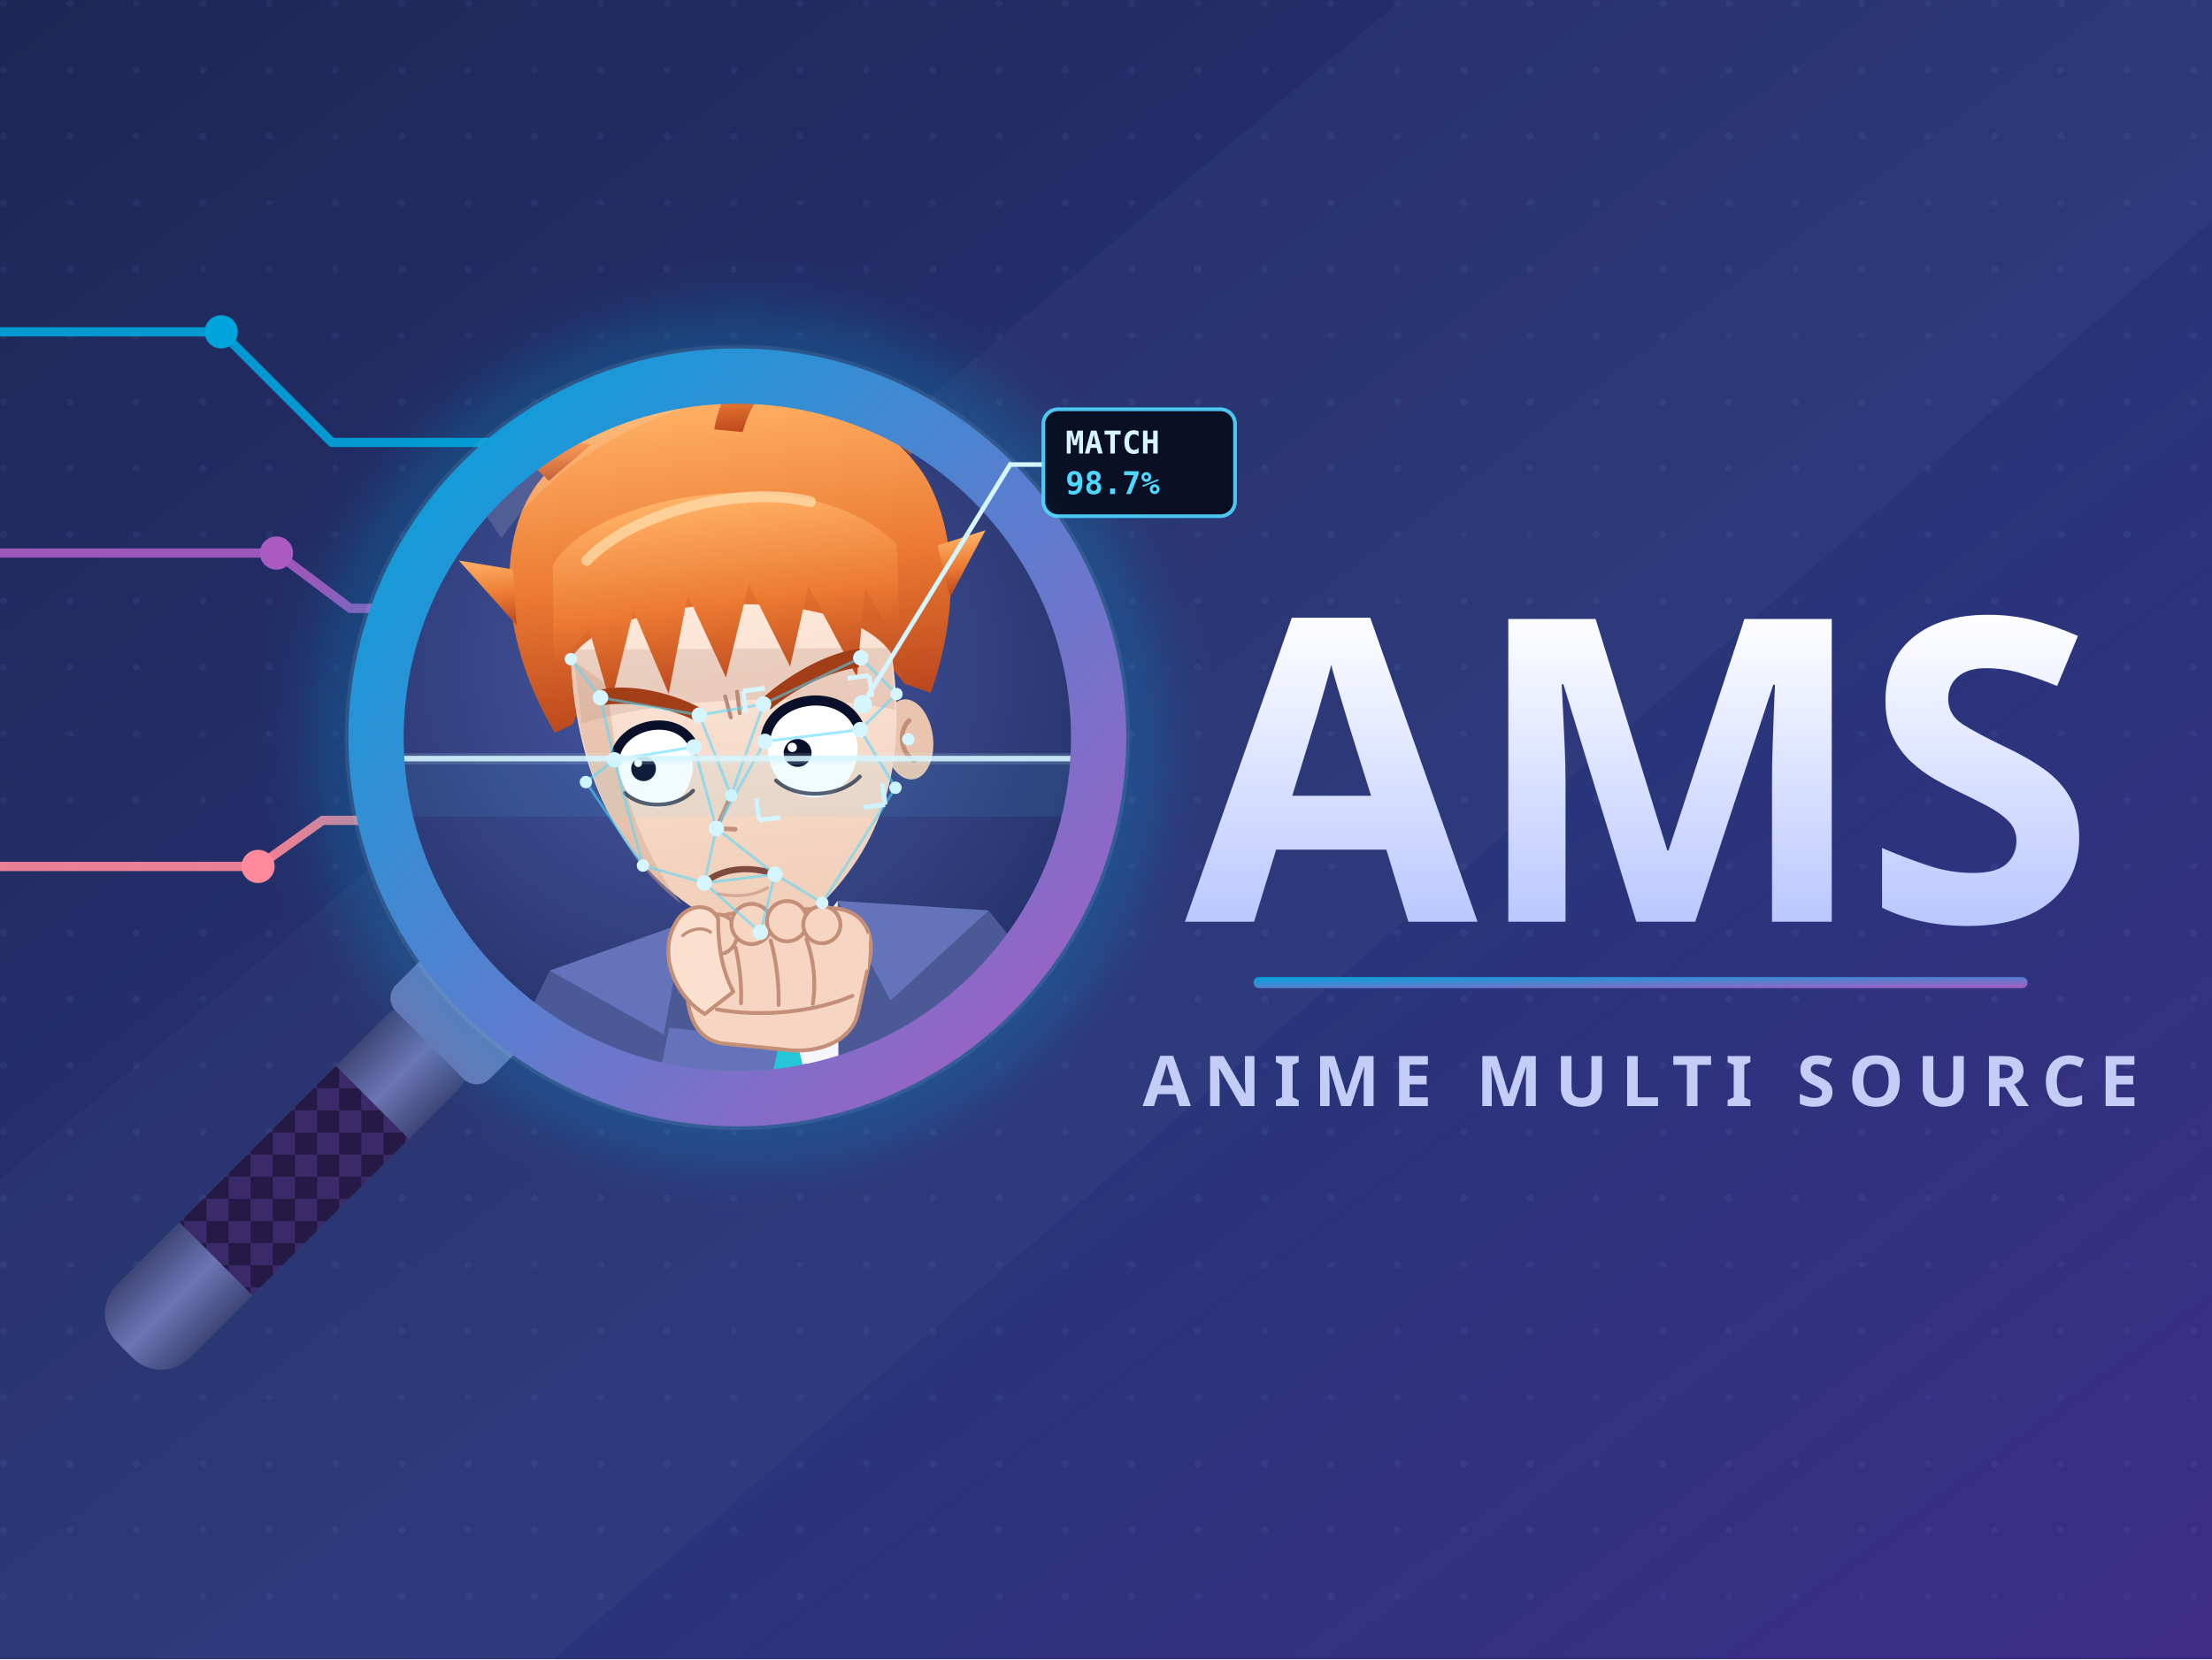
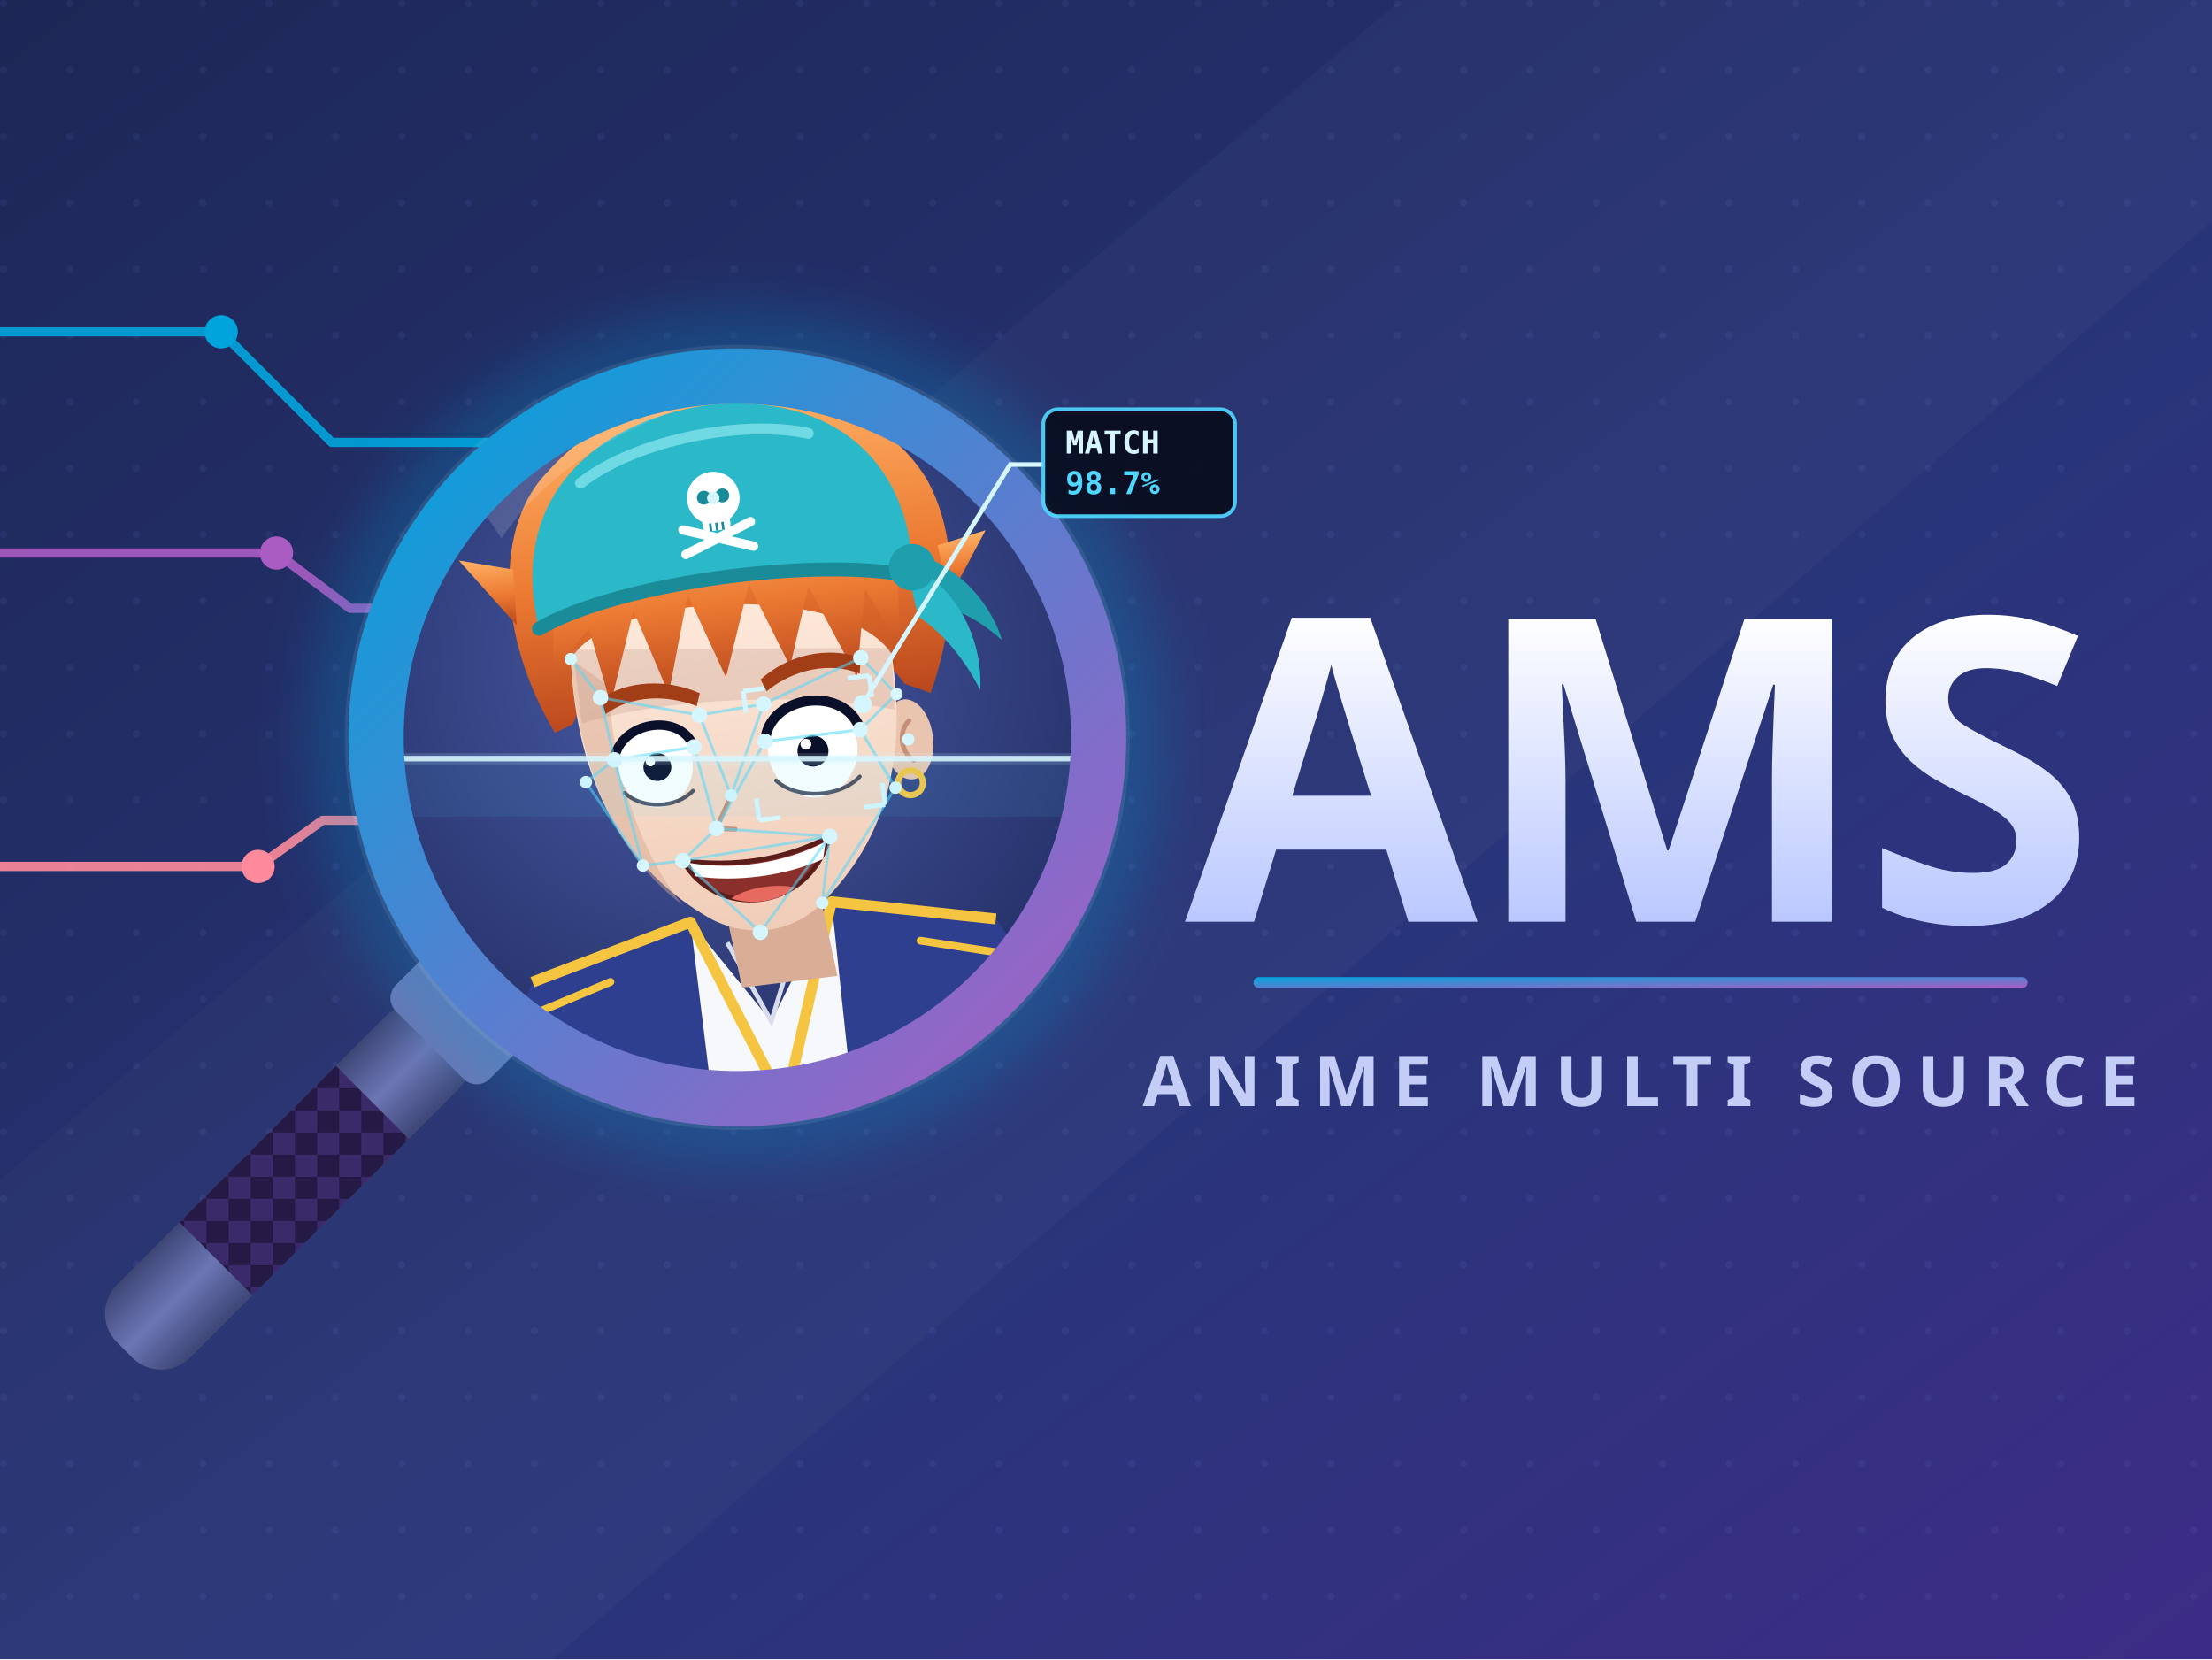
<svg xmlns="http://www.w3.org/2000/svg" viewBox="0 0 1200 900" width="1200" height="900">
  <defs>
    <linearGradient id="bg" x1="0" y1="0" x2="1" y2="1">
      <stop offset="0%" stop-color="#1d2756" />
      <stop offset="60%" stop-color="#29357a" />
      <stop offset="100%" stop-color="#3d2c86" />
    </linearGradient>
    <pattern id="dots" width="36" height="36" patternUnits="userSpaceOnUse">
      <circle cx="2" cy="2" r="2" fill="#8fa3ff" />
    </pattern>
    <pattern id="grid" width="16" height="16" patternUnits="userSpaceOnUse">
      <path d="M 16 0 H 0 V 16" fill="none" stroke="#4fd8ff" stroke-width="1" />
    </pattern>
    <linearGradient id="ring" x1="0" y1="0" x2="1" y2="1">
      <stop offset="0%" stop-color="#00A4DC" />
      <stop offset="100%" stop-color="#AA5CC3" />
    </linearGradient>
    <radialGradient id="glass" cx="45%" cy="40%" r="70%">
      <stop offset="0%" stop-color="#4a5ca8" />
      <stop offset="100%" stop-color="#1f2a5e" />
    </radialGradient>
    <linearGradient id="skin" x1="0" y1="0" x2="0" y2="1">
      <stop offset="0%" stop-color="#fde8da" />
      <stop offset="100%" stop-color="#f0cdb8" />
    </linearGradient>
    <linearGradient id="hair" x1="0" y1="0" x2="0" y2="1">
      <stop offset="0%" stop-color="#ffb366" />
      <stop offset="55%" stop-color="#ec7a33" />
      <stop offset="100%" stop-color="#b9471d" />
    </linearGradient>
    <radialGradient id="iris" cx="50%" cy="25%" r="85%">
      <stop offset="0%" stop-color="#bff4ff" />
      <stop offset="40%" stop-color="#2fb6f0" />
      <stop offset="100%" stop-color="#1d2f8a" />
    </radialGradient>
    <linearGradient id="word" x1="0" y1="0" x2="0" y2="1">
      <stop offset="0%" stop-color="#ffffff" />
      <stop offset="100%" stop-color="#b9c7ff" />
    </linearGradient>
    <linearGradient id="handle" x1="0" y1="0" x2="1" y2="0">
      <stop offset="0%" stop-color="#3e4677" />
      <stop offset="50%" stop-color="#6c76b4" />
      <stop offset="100%" stop-color="#3e4677" />
    </linearGradient>
    <pattern id="houndstooth" width="24" height="24" patternUnits="userSpaceOnUse" patternTransform="rotate(45)">
      <rect width="24" height="24" fill="#3b2a6a" />
      <path d="M0 0 h12 v12 h-12 Z M12 12 h12 v12 h-12 Z" fill="#241a45" />
    </pattern>
    <filter id="glow" x="-50%" y="-50%" width="200%" height="200%">
      <feGaussianBlur stdDeviation="14" />
    </filter>
    <filter id="lineglow" x="-50%" y="-50%" width="200%" height="200%">
      <feGaussianBlur stdDeviation="4" result="b" />
      <feMerge>
        <feMergeNode in="b" />
        <feMergeNode in="SourceGraphic" />
      </feMerge>
    </filter>
    <clipPath id="lens">
      <circle cx="400" cy="400" r="196" />
    </clipPath>
    <clipPath id="rightHalf">
      <rect x="400" y="180" width="220" height="440" />
    </clipPath>
    <clipPath id="lensL">
      <circle cx="356" cy="424" r="40" />
    </clipPath>
    <path id="faceShape" d="M 310 352 C 306 452, 340 530, 400 560 C 460 530, 494 452, 490 352 C 470 318, 330 318, 310 352 Z" />
    <path id="backHair" d="M 268 364 C 246 214, 554 214, 532 364 L 530 446 C 516 424, 506 402, 498 382 L 302 382 C 294 402, 284 424, 270 446 Z" />
    <path id="cowlick" d="M 404 236 C 420 186, 462 172, 478 194 C 452 194, 432 210, 422 240 Z" />
    <path id="bangs" d="M 284 334 C 298 248, 502 248, 516 334 L 508 386 L 482 338 L 470 394 L 442 330 L 422 386 L 404 326 L 380 388 L 360 334 L 338 394 L 318 342 L 298 388 Z" />
    <path id="eyeL" d="M 318 432 C 320 402, 386 394, 394 420 C 392 448, 330 454, 318 432 Z" />
    <path id="eyeR" d="M 482 432 C 480 402, 414 394, 406 420 C 408 448, 470 454, 482 432 Z" />
  </defs>
  <rect width="1200" height="900" fill="url(#bg)" />
  <rect width="1200" height="900" fill="url(#dots)" opacity="0.07" />
  <path d="M 0 900 L 0 640 L 760 0 L 1200 0 L 1200 120 L 300 900 Z" fill="#ffffff" opacity="0.025" />
  <g fill="none" stroke-width="5" stroke-linecap="round" stroke-linejoin="round" opacity="0.9">
    <path d="M 0 180 H 120 L 180 240 H 272" stroke="#00A4DC" />
    <path d="M 0 300 H 150 L 190 330 H 208" stroke="#AA5CC3" />
    <path d="M 0 470 H 140 L 175 445 H 206" stroke="#ff8a9b" />
  </g>
  <g>
    <circle cx="120" cy="180" r="9" fill="#00A4DC" />
    <circle cx="150" cy="300" r="9" fill="#AA5CC3" />
    <circle cx="140" cy="470" r="9" fill="#ff8a9b" />
  </g>
  <g transform="rotate(45 400 400)">
    <rect x="372" y="620" width="56" height="250" rx="22" fill="url(#handle)" />
    <rect x="372" y="680" width="56" height="120" fill="url(#houndstooth)" />
    <rect x="364" y="596" width="72" height="40" rx="10" fill="#6c76b4" />
  </g>
  <circle cx="400" cy="400" r="232" fill="#00A4DC" opacity="0.22" filter="url(#glow)" />
  <circle cx="400" cy="400" r="196" fill="url(#glass)" />
  <g clip-path="url(#lens)">
    <g transform="translate(400 404) scale(0.84) translate(-400 -430) rotate(-7 400 430)">
-       <path d="M 210 640 L 262 560 L 352 540 L 400 650 Z" fill="#4b5a96" />
-       <path d="M 600 640 L 548 556 L 452 538 L 410 650 Z" fill="#4b5a96" />
-       <path d="M 352 540 L 400 590 L 452 538 L 440 640 L 364 640 Z" fill="#f4f6fb" />
-       <path d="M 392 588 L 410 588 L 418 650 L 386 650 Z" fill="#26c6d9" />
-       <path d="M 262 560 L 352 540 L 330 610 Z" fill="#6474bb" />
-       <path d="M 548 556 L 452 538 L 478 606 Z" fill="#6474bb" />
+       <path d="M 196 660 L 250 566 L 356 540 L 400 660 Z" fill="#2f3f8f" />
+       <path d="M 604 660 L 552 562 L 448 538 L 404 660 Z" fill="#2f3f8f" />
+       <path d="M 356 540 L 400 610 L 448 538 L 446 660 L 356 660 Z" fill="#f7f8fc" />
+       <path d="M 378 556 L 400 610 L 424 556" fill="none" stroke="#d9dcea" stroke-width="3" />
+       <path d="M 250 566 L 356 540 L 400 660" fill="none" stroke="#f5c542" stroke-width="7" stroke-linejoin="round" />
+       <path d="M 552 562 L 448 538 L 404 660" fill="none" stroke="#f5c542" stroke-width="7" stroke-linejoin="round" />
+       <path d="M 236 590 L 300 572" stroke="#f5c542" stroke-width="5" stroke-linecap="round" />
+       <path d="M 566 588 L 502 570" stroke="#f5c542" stroke-width="5" stroke-linecap="round" />
      <path d="M 378 520 L 440 520 L 446 586 L 384 586 Z" fill="#d9ad96" />
      <path d="M 284 408 C 254 340, 262 270, 300 240 C 334 210, 380 198, 420 202 C 472 206, 522 230, 542 274 C 558 312, 552 364, 528 412 L 512 404 C 472 332, 340 328, 296 404 Z" fill="url(#hair)" />
      <g fill="url(#hair)">
-         <path d="M 300 246 L 270 210 L 330 226 Z" />
-         <path d="M 354 214 L 346 172 L 392 204 Z" />
-         <path d="M 446 204 L 470 168 L 476 214 Z" />
-         <path d="M 512 232 L 556 214 L 534 258 Z" />
        <path d="M 270 300 L 236 290 L 268 336 Z" />
        <path d="M 544 318 L 576 312 L 548 352 Z" />
      </g>
      <ellipse cx="510" cy="440" rx="16" ry="26" fill="#e9c4ae" />
      <path d="M 512 428 C 504 434, 504 448, 512 454" fill="none" stroke="#c48f78" stroke-width="3" stroke-linecap="round" />
+       <circle cx="508" cy="468" r="8" fill="none" stroke="#f5c542" stroke-width="4" />
      <path id="face3q" d="M 300 362 C 294 442, 318 502, 370 540 C 394 556, 422 554, 442 538 C 488 502, 508 452, 506 384 C 482 334, 330 322, 300 362 Z" fill="url(#skin)" />
      <path d="M 300 362 C 296 436, 316 494, 352 528 C 330 492, 318 440, 322 382 Z" fill="#d6a68e" opacity="0.45" />
      <path d="M 302 356 L 506 380 L 504 420 C 450 402, 360 394, 302 404 Z" fill="#b98a7a" opacity="0.25" />
      <path d="M 288 368 L 296 300 C 330 256, 470 252, 518 314 L 512 380 L 494 340 L 482 396 L 458 334 L 440 384 L 420 328 L 398 386 L 380 330 L 360 392 L 344 336 L 322 394 L 314 344 Z" fill="url(#hair)" />
-       <path d="M 318 300 C 352 272, 424 264, 466 280" fill="none" stroke="#ffe0b0" stroke-width="7" stroke-linecap="round" opacity="0.7" />
-       <path d="M 410 226 C 424 180, 466 168, 482 190 C 456 190, 438 206, 428 230 Z" fill="url(#hair)" />
-       <path d="M 316 384 C 334 382, 360 390, 380 404 L 376 412 C 358 400, 336 394, 318 394 Z" fill="#a13d17" />
-       <path d="M 486 378 C 466 378, 440 388, 420 402 L 424 410 C 442 398, 466 390, 484 390 Z" fill="#a13d17" />
-       <path d="M 396 398 L 398 412 M 404 396 L 404 410" stroke="#b98a7a" stroke-width="2.5" stroke-linecap="round" />
+       <path d="M 520 318 C 548 326, 572 352, 578 384 C 566 370, 552 360, 538 356 Z" fill="#1f9fae" />
+       <path d="M 522 326 C 552 344, 566 380, 560 414 C 552 392, 540 374, 526 362 Z" fill="#2bb8c8" />
+       <path d="M 282 340 C 272 254, 334 212, 406 210 C 478 210, 534 252, 526 336 C 470 316, 338 316, 282 340 Z" fill="#2bb8c8" />
+       <path d="M 282 340 C 338 316, 470 316, 526 336" fill="none" stroke="#1a8b98" stroke-width="9" stroke-linecap="round" />
+       <path d="M 320 250 C 360 226, 430 222, 470 236" fill="none" stroke="#9ff0f7" stroke-width="7" stroke-linecap="round" opacity="0.6" />
+       <circle cx="526" cy="330" r="15" fill="#1f9fae" />
+       <g transform="translate(404 270)">
+         <path d="M -22 18 L 22 34 M 22 18 L -22 34" stroke="#ffffff" stroke-width="6" stroke-linecap="round" />
+         <circle cx="0" cy="0" r="17" fill="#ffffff" />
+         <rect x="-9" y="10" width="18" height="11" rx="3" fill="#ffffff" />
+         <circle cx="-6" cy="-1" r="4.5" fill="#1a8b98" />
+         <circle cx="6" cy="-1" r="4.5" fill="#1a8b98" />
+         <path d="M -4 16 v 5 M 0 16 v 5 M 4 16 v 5" stroke="#1a8b98" stroke-width="1.6" />
+       </g>
+       <path d="M 316 390 C 334 380, 360 382, 380 394 L 377 402 C 358 392, 336 390, 318 400 Z" fill="#a13d17" />
+       <path d="M 486 384 C 466 374, 440 376, 420 390 L 423 398 C 442 386, 466 384, 484 394 Z" fill="#a13d17" />
      <ellipse cx="346" cy="436" rx="24" ry="28" fill="#ffffff" />
      <ellipse cx="448" cy="438" rx="29" ry="32" fill="#ffffff" />
-       <circle cx="338" cy="438" r="8" fill="#0a0f2a" />
-       <circle cx="438" cy="440" r="9" fill="#0a0f2a" />
-       <circle cx="335" cy="434" r="2.5" fill="#ffffff" />
-       <circle cx="435" cy="436" r="3" fill="#ffffff" />
+       <circle cx="347" cy="438" r="9" fill="#0a0f2a" />
+       <circle cx="448" cy="440" r="10" fill="#0a0f2a" />
+       <circle cx="343" cy="434" r="3" fill="#ffffff" />
+       <circle cx="444" cy="435" r="3.5" fill="#ffffff" />
      <path d="M 320 430 C 326 406, 366 404, 372 428" fill="none" stroke="#0a0f2a" stroke-width="6" stroke-linecap="round" />
      <path d="M 418 430 C 424 400, 474 400, 480 430" fill="none" stroke="#0a0f2a" stroke-width="6.5" stroke-linecap="round" />
      <path d="M 324 452 C 334 464, 356 466, 368 456" fill="none" stroke="#0a0f2a" stroke-width="2.5" stroke-linecap="round" opacity="0.7" />
      <path d="M 422 456 C 434 470, 462 472, 476 460" fill="none" stroke="#0a0f2a" stroke-width="2.5" stroke-linecap="round" opacity="0.7" />
      <path d="M 392 462 L 380 482 L 392 484" fill="none" stroke="#c48f78" stroke-width="3" stroke-linecap="round" stroke-linejoin="round" />
-       <path d="M 368 516 C 380 508, 398 508, 414 516" fill="none" stroke="#7e4a40" stroke-width="4" stroke-linecap="round" />
-       <path d="M 376 524 C 388 528, 400 528, 408 524" fill="none" stroke="#c48f78" stroke-width="2" stroke-linecap="round" opacity="0.6" />
-       <path d="M 300 700 L 336 612 L 402 628 L 374 704 Z" fill="#4b5a96" />
-       <path d="M 334 606 L 404 622 L 396 646 L 326 630 Z" fill="#6474bb" />
-       <path d="M 352 562 C 350 544, 370 536, 394 538 L 446 542 C 466 544, 474 560, 468 578 L 456 612 C 450 628, 430 634, 410 630 L 366 620 C 348 614, 344 594, 352 562 Z" fill="#f6d6c3" stroke="#c48f78" stroke-width="2.5" stroke-linejoin="round" />
-       <g fill="#f6d6c3" stroke="#c48f78" stroke-width="2.5">
-         <circle cx="372" cy="550" r="13" />
-         <circle cx="395" cy="546" r="13" />
-         <circle cx="418" cy="547" r="13" />
-         <circle cx="440" cy="552" r="12" />
-       </g>
-       <path d="M 358 556 C 360 570, 470 570, 470 560 L 466 584 C 440 592, 380 590, 352 580 Z" fill="#f6d6c3" />
-       <g fill="none" stroke="#c48f78" stroke-width="2.5" stroke-linecap="round">
-         <path d="M 383 560 C 384 572, 384 584, 382 596" />
-         <path d="M 406 558 C 408 572, 408 586, 406 600" />
-         <path d="M 429 560 C 432 574, 432 588, 428 602" />
-         <path d="M 366 598 C 392 606, 426 608, 454 600" />
-       </g>
-       <path d="M 358 600 C 338 584, 334 556, 346 540 C 354 528, 370 528, 374 540 C 372 556, 372 572, 378 588 Z" fill="#fbe0cf" stroke="#c48f78" stroke-width="2.5" stroke-linejoin="round" />
-       <path d="M 350 548 C 356 544, 364 544, 368 548" fill="none" stroke="#c48f78" stroke-width="2" stroke-linecap="round" />
+       <path d="M 356 500 C 372 540, 432 544, 452 496 C 420 508, 388 508, 356 500 Z" fill="#8a2f2a" stroke="#5a1d1a" stroke-width="3" stroke-linejoin="round" />
+       <path d="M 360 502 C 388 510, 420 510, 449 499 L 446 510 C 420 518, 388 518, 363 511 Z" fill="#ffffff" />
+       <path d="M 384 528 C 396 534, 414 534, 426 526 C 414 522, 396 522, 384 528 Z" fill="#e66a5f" />
    </g>
    <g transform="translate(400 404) scale(0.84) translate(-400 -430) rotate(-7 400 430)">
      <g fill="none" stroke="#4fd8ff" stroke-width="1.8" opacity="0.55" stroke-linejoin="round">
        <path d="M 316 389 L 378 408 L 420 406 L 486 384" />
        <path d="M 320 430 L 372 428 M 418 430 L 480 430" />
        <path d="M 378 408 L 392 462 L 420 406" />
        <path d="M 372 428 L 380 482 L 418 430" />
-         <path d="M 380 482 L 368 516 L 414 516 L 380 482" />
-         <path d="M 368 516 L 400 552 L 414 516" />
-         <path d="M 300 362 L 316 389 L 320 430 L 300 442 L 330 500 L 368 516" />
-         <path d="M 486 384 L 506 410 L 480 430 L 498 470 L 442 538 L 414 516" />
+         <path d="M 380 482 L 356 500 L 452 496 L 380 482" />
+         <path d="M 356 500 L 400 552 L 452 496" />
+         <path d="M 300 362 L 316 389 L 320 430 L 300 442 L 330 500 L 356 500" />
+         <path d="M 486 384 L 506 410 L 480 430 L 498 470 L 442 538 L 452 496" />
        <path d="M 320 430 L 330 500 M 480 430 L 498 470" />
      </g>
      <g fill="#d6f6ff">
        <circle cx="316" cy="389" r="5" />
        <circle cx="378" cy="408" r="5" />
        <circle cx="420" cy="406" r="5" />
        <circle cx="486" cy="384" r="5" />
        <circle cx="320" cy="430" r="5" />
        <circle cx="372" cy="428" r="5" />
        <circle cx="418" cy="430" r="5" />
        <circle cx="480" cy="430" r="5" />
        <circle cx="392" cy="462" r="4" />
        <circle cx="380" cy="482" r="5" />
-         <circle cx="368" cy="516" r="5" />
-         <circle cx="414" cy="516" r="5" />
+         <circle cx="356" cy="500" r="5" />
+         <circle cx="452" cy="496" r="5" />
        <circle cx="400" cy="552" r="5" />
        <circle cx="300" cy="362" r="4" />
        <circle cx="300" cy="442" r="4" />
        <circle cx="330" cy="500" r="4" />
        <circle cx="506" cy="410" r="4" />
        <circle cx="498" cy="470" r="4" />
        <circle cx="442" cy="538" r="4" />
        <circle cx="510" cy="440" r="4" />
-         <circle cx="482" cy="190" r="4" />
+         <circle cx="404" cy="270" r="4" />
      </g>
      <g fill="none" stroke="#d6f6ff" stroke-width="3">
        <path d="M 408 396 h 14 M 408 396 v 14" />
        <path d="M 490 396 h -14 M 490 396 v 14" />
        <path d="M 408 480 h 14 M 408 480 v -14" />
        <path d="M 490 480 h -14 M 490 480 v -14" />
      </g>
    </g>
    <rect x="200" y="410" width="400" height="3" fill="#d6f6ff" opacity="0.9" filter="url(#lineglow)" />
    <rect x="200" y="413" width="400" height="30" fill="#4fd8ff" opacity="0.08" />
    <path d="M 252 262 C 292 222, 352 208, 402 212 C 352 224, 302 248, 272 292 Z" fill="#ffffff" opacity="0.14" />
  </g>
  <circle cx="400" cy="400" r="196" fill="none" stroke="url(#ring)" stroke-width="30" />
  <circle cx="400" cy="400" r="212" fill="none" stroke="#ffffff" stroke-opacity="0.08" stroke-width="2" />
  <g>
    <path d="M 468 382 L 548 252 L 566 252" fill="none" stroke="#d6f6ff" stroke-width="2.5" />
    <circle cx="468" cy="382" r="5" fill="#d6f6ff" />
    <rect x="566" y="222" width="104" height="58" rx="8" fill="#070b1c" opacity="0.9" stroke="#4fd8ff" stroke-width="2" />
    <text x="578" y="246" font-family="DejaVu Sans Mono" font-weight="700" font-size="17" fill="#d6f6ff">MATCH</text>
    <text x="578" y="268" font-family="DejaVu Sans Mono" font-weight="700" font-size="17" fill="#4fd8ff">98.7%</text>
  </g>
  <text x="890" y="500" text-anchor="middle" font-family="Fira Sans" font-weight="900" font-size="230" letter-spacing="-4" fill="url(#word)">AMS</text>
  <rect x="680" y="530" width="420" height="6" rx="3" fill="url(#ring)" />
  <text x="890" y="600" text-anchor="middle" font-family="Fira Sans" font-weight="600" font-size="38" letter-spacing="7" fill="#c3cdf5">ANIME MULTI SOURCE</text>
</svg>
